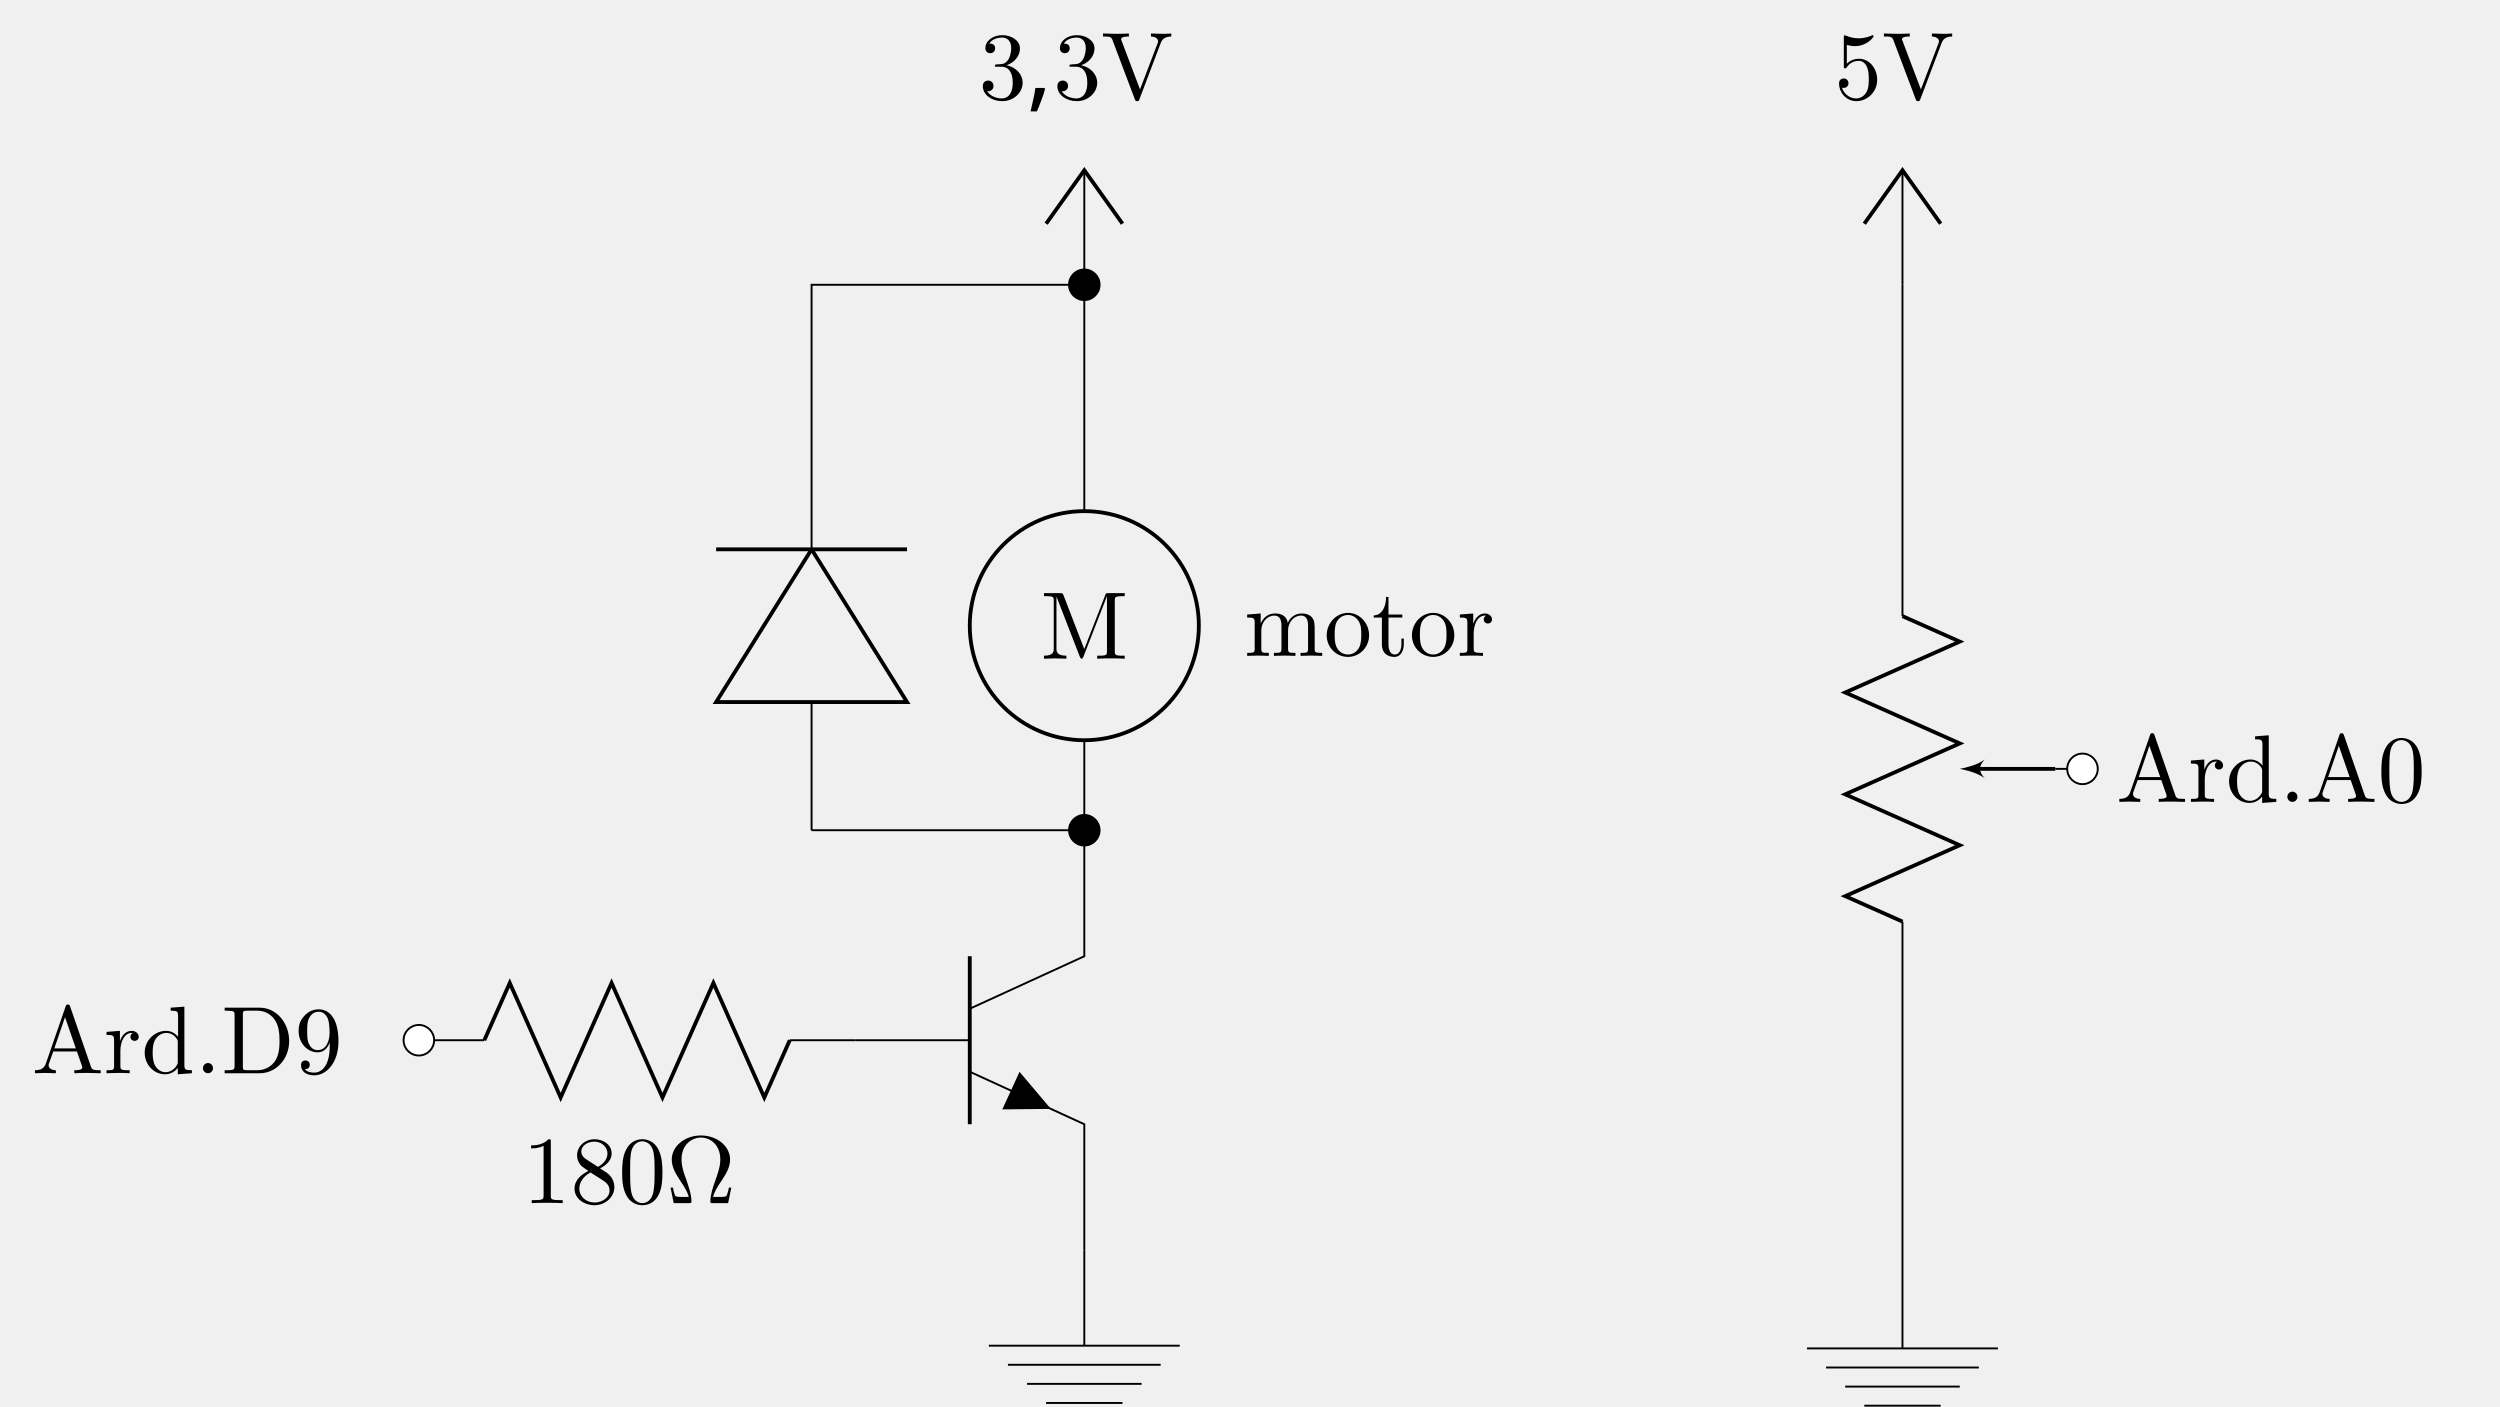
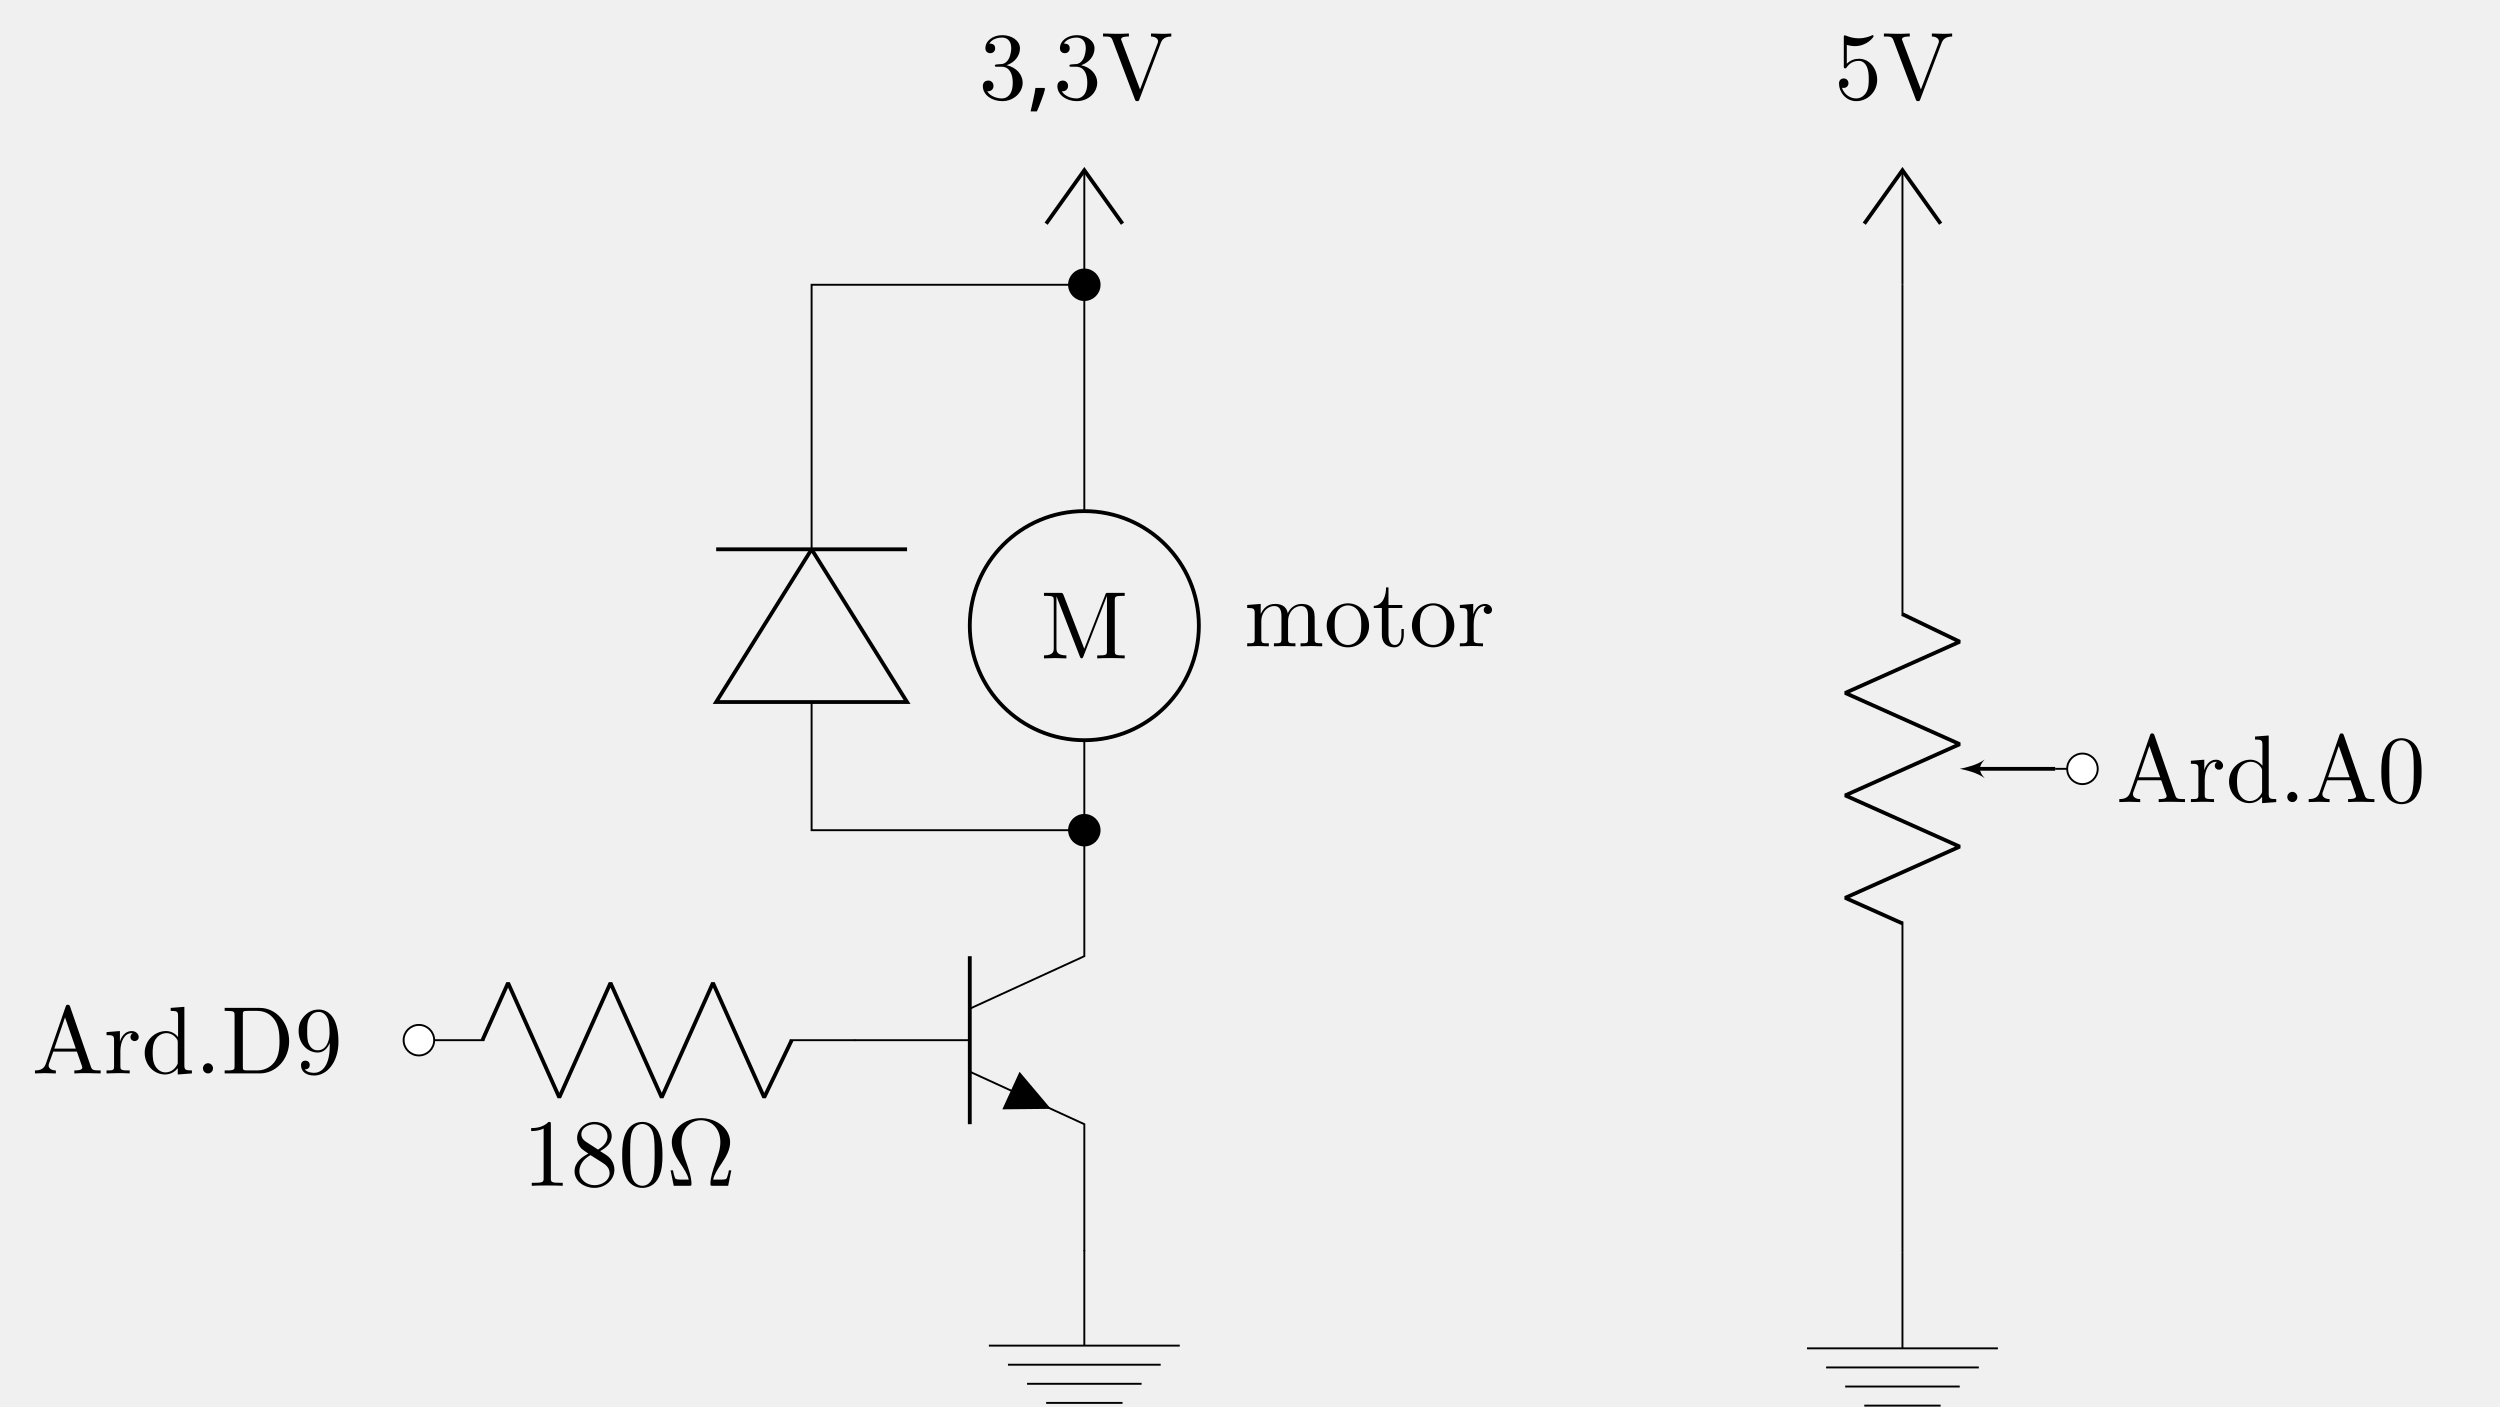
- <svg xmlns="http://www.w3.org/2000/svg" viewBox="0 0 649.619 365.509" height="365.509" width="649.619" xml:space="preserve" version="1.1" id="svg2">
+ <svg xmlns="http://www.w3.org/2000/svg" viewBox="0 0 649.649 365.509" height="365.509" width="649.649" xml:space="preserve" version="1.1" id="svg2">
  <defs id="defs6" />
  <g transform="matrix(1.25,0,0,-1.25,0,365.5088)" id="g10">
-     <g transform="translate(225.403,233.207)" id="g12">
+     <g transform="translate(225.417,233.207)" id="g12">
      <g id="g14">
        <g id="g16">
-           <path id="path18" style="fill:none;stroke:#000000;stroke-width:0.399;stroke-linecap:butt;stroke-linejoin:miter;stroke-miterlimit:10;stroke-dasharray:none;stroke-opacity:1" d="m 0,0 0,-28.347 m 0,0 0,-18.709 m 0,-47.623 0,-18.709" />
+           <path id="path18" style="fill:none;stroke:#000000;stroke-width:0.399;stroke-linecap:butt;stroke-linejoin:miter;stroke-miterlimit:10;stroke-dasharray:none;stroke-opacity:1" d="m 0,0 0,-28.347 0,-0.399 m 0,0.399 0,-18.709 m 0,-47.623 0,-18.709 m 0,0.399 0,-0.399" />
          <g id="g20">
-             <g transform="matrix(2,0,0,2,-21.94,38.611)" id="g22">
+             <g transform="matrix(2,0,0,2,-21.941,38.611)" id="g22">
              <g id="g24">
-                 <g transform="translate(-203.463,-271.818)" id="g26">
-                   <text id="text28" style="font-variant:normal;font-weight:normal;font-size:9.963px;font-family:LMRoman10;-inkscape-font-specification:LMRoman10-Regular;writing-mode:lr-tb;fill:#000000;fill-opacity:1;fill-rule:nonzero;stroke:none" transform="matrix(1,0,0,-1,203.463,271.818)">
+                 <g transform="translate(-203.476,-271.818)" id="g26">
+                   <text id="text28" style="font-variant:normal;font-weight:normal;font-size:9.963px;font-family:LMRoman10;-inkscape-font-specification:LMRoman10-Regular;writing-mode:lr-tb;fill:#000000;fill-opacity:1;fill-rule:nonzero;stroke:none" transform="matrix(1,0,0,-1,203.476,271.818)">
                    <tspan id="tspan30" y="0" x="0">3</tspan>
                  </text>
-                   <text id="text32" style="font-variant:normal;font-weight:normal;font-size:9.963px;font-family:LMMathItalic10;-inkscape-font-specification:LMMathItalic10-Regular;writing-mode:lr-tb;fill:#000000;fill-opacity:1;fill-rule:nonzero;stroke:none" transform="matrix(1,0,0,-1,208.444,271.818)">
+                   <text id="text32" style="font-variant:normal;font-weight:normal;font-size:9.963px;font-family:LMMathItalic10;-inkscape-font-specification:LMMathItalic10-Regular;writing-mode:lr-tb;fill:#000000;fill-opacity:1;fill-rule:nonzero;stroke:none" transform="matrix(1,0,0,-1,208.458,271.818)">
                    <tspan id="tspan34" y="0" x="0">,</tspan>
                  </text>
-                   <text id="text36" style="font-variant:normal;font-weight:normal;font-size:9.963px;font-family:LMRoman10;-inkscape-font-specification:LMRoman10-Regular;writing-mode:lr-tb;fill:#000000;fill-opacity:1;fill-rule:nonzero;stroke:none" transform="matrix(1,0,0,-1,211.212,271.818)">
+                   <text id="text36" style="font-variant:normal;font-weight:normal;font-size:9.963px;font-family:LMRoman10;-inkscape-font-specification:LMRoman10-Regular;writing-mode:lr-tb;fill:#000000;fill-opacity:1;fill-rule:nonzero;stroke:none" transform="matrix(1,0,0,-1,211.225,271.818)">
                    <tspan id="tspan38" y="0" x="0 6.635">3V</tspan>
                  </text>
-                   <g transform="translate(203.463,271.818)" id="g40" />
-                 </g>
-               </g>
-               <g transform="translate(21.94,-38.611)" id="g42" />
+                   <g transform="translate(203.476,271.818)" id="g40" />
+                 </g>
+               </g>
+               <g transform="translate(21.941,-38.611)" id="g42" />
            </g>
            <g id="g44">
              <g id="g46">
                <path id="path48" style="fill:none;stroke:#000000;stroke-width:0.399;stroke-linecap:butt;stroke-linejoin:miter;stroke-miterlimit:10;stroke-dasharray:none;stroke-opacity:1" d="M 0,0 0,23.811" />
                <path id="path50" style="fill:none;stroke:#000000;stroke-width:0.797;stroke-linecap:butt;stroke-linejoin:miter;stroke-miterlimit:10;stroke-dasharray:none;stroke-opacity:1" d="M -7.937,12.699 0,23.811 7.937,12.699" />
              </g>
            </g>
          </g>
          <g id="g52" />
          <g id="g54" />
          <g id="g56">
            <path id="path58" style="fill:none;stroke:#000000;stroke-width:0.797;stroke-linecap:butt;stroke-linejoin:miter;stroke-miterlimit:10;stroke-dasharray:none;stroke-opacity:1" d="m 23.811,-70.867 c 0,13.151 -10.661,23.811 -23.811,23.811 -13.151,0 -23.811,-10.661 -23.811,-23.811 0,-13.151 10.661,-23.811 23.811,-23.811 13.151,0 23.811,10.661 23.811,23.811 z" />
            <g transform="matrix(0,-2,2,0,0,-70.866)" id="g60">
              <g id="g62" />
              <g transform="translate(0,70.866)" id="g64" />
            </g>
          </g>
-           <g id="g66">
-             <g transform="matrix(2,0,0,2,33.232,-77.14)" id="g68">
-               <g id="g70">
-                 <g transform="translate(-258.635,-156.067)" id="g72">
-                   <text id="text74" style="font-variant:normal;font-weight:normal;font-size:9.963px;font-family:LMRoman10;-inkscape-font-specification:LMRoman10-Regular;writing-mode:lr-tb;fill:#000000;fill-opacity:1;fill-rule:nonzero;stroke:none" transform="matrix(1,0,0,-1,258.635,156.067)">
-                     <tspan id="tspan76" y="0" x="0 8.302 13.283 17.158 22.139">motor</tspan>
-                   </text>
-                   <g transform="translate(258.635,156.067)" id="g78" />
-                 </g>
-               </g>
-               <g transform="translate(-33.232,77.14)" id="g80" />
-             </g>
-           </g>
-           <g id="g82">
-             <path id="path84" style="fill:none;stroke:#000000;stroke-width:0.399;stroke-linecap:butt;stroke-linejoin:miter;stroke-miterlimit:10;stroke-dasharray:none;stroke-opacity:1" d="m 0,-113.387 0,-26.193 -23.811,-10.914" />
-             <g id="g86">
-               <path id="path88" style="fill:none;stroke:#000000;stroke-width:0.797;stroke-linecap:butt;stroke-linejoin:miter;stroke-miterlimit:10;stroke-dasharray:none;stroke-opacity:1" d="m -23.811,-139.58 0,-34.923" />
-             </g>
-             <path id="path90" style="fill:none;stroke:#000000;stroke-width:0.399;stroke-linecap:butt;stroke-linejoin:miter;stroke-miterlimit:10;stroke-dasharray:none;stroke-opacity:1" d="M -23.811,-163.589 0,-174.503 0,-200.695" />
+           <g id="g66" />
+           <g id="g68" />
+           <g id="g70" />
+           <g id="g72">
+             <g transform="matrix(2,0,0,2,33.231,-75.16)" id="g74">
+               <g id="g76">
+                 <g transform="translate(-258.648,-158.047)" id="g78">
+                   <text id="text80" style="font-variant:normal;font-weight:normal;font-size:9.963px;font-family:LMRoman10;-inkscape-font-specification:LMRoman10-Regular;writing-mode:lr-tb;fill:#000000;fill-opacity:1;fill-rule:nonzero;stroke:none" transform="matrix(1,0,0,-1,258.648,158.047)">
+                     <tspan id="tspan82" y="0" x="0 8.299 13.28 17.156 22.137">motor</tspan>
+                   </text>
+                   <g transform="translate(258.648,158.047)" id="g84" />
+                 </g>
+               </g>
+               <g transform="translate(-33.231,75.16)" id="g86" />
+             </g>
+           </g>
+           <g id="g88">
+             <path id="path90" style="fill:none;stroke:#000000;stroke-width:0.399;stroke-linecap:butt;stroke-linejoin:miter;stroke-miterlimit:10;stroke-dasharray:none;stroke-opacity:1" d="m 0,-113.188 0,-26.392 -23.811,-10.914" />
            <g id="g92">
-               <g transform="matrix(1.82385,-0.83594,0.83594,1.82385,-11.905,-169.044)" id="g94">
-                 <g id="g96" />
-                 <g transform="translate(11.905,169.044)" id="g98" />
-               </g>
-               <g id="g100">
-                 <g id="g102">
-                   <path id="path104" style="fill:#000000;fill-opacity:1;fill-rule:nonzero;stroke:#000000;stroke-width:0.399;stroke-linecap:butt;stroke-linejoin:miter;stroke-miterlimit:10;stroke-dasharray:none;stroke-opacity:1" d="m -15.072,-167.595 -1.659,-3.619 9.349,0.094 -6.032,7.144 -1.659,-3.619" />
-                 </g>
-               </g>
-             </g>
-             <path id="path106" style="fill:none;stroke:#000000;stroke-width:0.399;stroke-linecap:butt;stroke-linejoin:miter;stroke-miterlimit:10;stroke-dasharray:none;stroke-opacity:1" d="m -23.811,-157.041 -23.811,0" />
-             <g transform="matrix(2,0,0,2,4.763,-130.847)" id="g108">
-               <g id="g110" />
-               <g transform="translate(-4.763,130.847)" id="g112" />
-             </g>
-           </g>
-           <g id="g114">
-             <g transform="matrix(2,0,0,2,-9.132,-77.729)" id="g116">
-               <g id="g118">
-                 <g transform="translate(-216.271,-155.478)" id="g120">
-                   <text id="text122" style="font-variant:normal;font-weight:normal;font-size:9.963px;font-family:LMRoman10;-inkscape-font-specification:LMRoman10-Regular;writing-mode:lr-tb;fill:#000000;fill-opacity:1;fill-rule:nonzero;stroke:none" transform="matrix(1,0,0,-1,216.271,155.478)">
-                     <tspan id="tspan124" y="0" x="0">M</tspan>
-                   </text>
-                   <g transform="translate(216.271,155.478)" id="g126" />
-                 </g>
-               </g>
-               <g transform="translate(9.132,77.729)" id="g128" />
-             </g>
-           </g>
-           <path id="path130" style="fill:none;stroke:#000000;stroke-width:0.399;stroke-linecap:butt;stroke-linejoin:miter;stroke-miterlimit:10;stroke-dasharray:none;stroke-opacity:1" d="m 0,-113.387 -28.347,2e-5 m 0,0 -28.347,-2e-5 m 0,0 3e-5,26.646 m 0,31.748 -3e-5,26.646 m 0,0 0,28.347 L 0,0" />
-           <g id="g132" />
-           <g id="g134" />
-           <g id="g136">
-             <g transform="matrix(-2,0,0,-2,-28.346,-113.386)" id="g138">
-               <g id="g140" />
-               <g transform="translate(28.346,113.386)" id="g142" />
-             </g>
-           </g>
-           <g id="g144">
-             <g transform="matrix(2,0,0,2,0,-113.386)" id="g146">
-               <g id="g148" />
-               <g transform="translate(0,113.386)" id="g150" />
-             </g>
-             <g id="g152">
-               <g id="g154">
-                 <path id="path156" style="fill:#000000;fill-opacity:1;fill-rule:nonzero;stroke:#000000;stroke-width:0.399;stroke-linecap:butt;stroke-linejoin:miter;stroke-miterlimit:10;stroke-dasharray:none;stroke-opacity:1" d="m 3.174,-113.387 c 0,1.753 -1.421,3.174 -3.174,3.174 -1.753,0 -3.174,-1.421 -3.174,-3.174 0,-1.753 1.421,-3.174 3.174,-3.174 1.753,0 3.174,1.421 3.174,3.174 z" />
-               </g>
-             </g>
-           </g>
-           <g id="g158" />
-           <g id="g160" />
-           <g id="g162">
-             <g id="g164">
-               <path id="path166" style="fill:none;stroke:#000000;stroke-width:0.797;stroke-linecap:butt;stroke-linejoin:miter;stroke-miterlimit:10;stroke-dasharray:none;stroke-opacity:1" d="m -56.694,-54.993 -19.843,-31.748 39.685,0 -19.843,31.748" />
-             </g>
-             <path id="path168" style="fill:none;stroke:#000000;stroke-width:0.797;stroke-linecap:butt;stroke-linejoin:miter;stroke-miterlimit:10;stroke-dasharray:none;stroke-opacity:1" d="m -36.851,-54.993 -39.685,0" />
-             <g transform="matrix(0,2,-2,0,-56.692,-70.866)" id="g170">
-               <g id="g172" />
-               <g transform="translate(56.692,70.866)" id="g174" />
-             </g>
-           </g>
-           <g id="g176">
-             <g transform="scale(2,2)" id="g178">
-               <g id="g180" />
-             </g>
-             <g id="g182">
-               <g id="g184">
-                 <path id="path186" style="fill:#000000;fill-opacity:1;fill-rule:nonzero;stroke:#000000;stroke-width:0.399;stroke-linecap:butt;stroke-linejoin:miter;stroke-miterlimit:10;stroke-dasharray:none;stroke-opacity:1" d="M 3.174,0 C 3.174,1.753 1.753,3.174 0,3.174 -1.753,3.174 -3.174,1.753 -3.174,0 c 0,-1.753 1.421,-3.174 3.174,-3.174 1.753,0 3.174,1.421 3.174,3.174 z" />
-               </g>
-             </g>
-           </g>
-           <g id="g188">
-             <g transform="matrix(2,0,0,2,0,-200.693)" id="g190">
-               <g id="g192" />
-               <g transform="translate(0,200.693)" id="g194" />
+               <path id="path94" style="fill:none;stroke:#000000;stroke-width:0.797;stroke-linecap:butt;stroke-linejoin:miter;stroke-miterlimit:10;stroke-dasharray:none;stroke-opacity:1" d="m -23.811,-139.58 0,-34.923" />
+             </g>
+             <path id="path96" style="fill:none;stroke:#000000;stroke-width:0.399;stroke-linecap:butt;stroke-linejoin:miter;stroke-miterlimit:10;stroke-dasharray:none;stroke-opacity:1" d="M -23.811,-163.589 0,-174.503 0,-200.895" />
+             <g id="g98">
+               <g transform="matrix(1.82385,-0.83594,0.83594,1.82385,-11.906,-169.044)" id="g100">
+                 <g id="g102" />
+                 <g transform="translate(11.906,169.044)" id="g104" />
+               </g>
+               <g id="g106">
+                 <g id="g108">
+                   <path id="path110" style="fill:#000000;fill-opacity:1;fill-rule:nonzero;stroke:#000000;stroke-width:0.399;stroke-linecap:butt;stroke-linejoin:miter;stroke-miterlimit:10;stroke-dasharray:none;stroke-opacity:1" d="m -15.072,-167.595 -1.659,-3.619 9.349,0.094 -6.032,7.144 -1.659,-3.619" />
+                 </g>
+               </g>
+             </g>
+             <path id="path112" style="fill:none;stroke:#000000;stroke-width:0.399;stroke-linecap:butt;stroke-linejoin:miter;stroke-miterlimit:10;stroke-dasharray:none;stroke-opacity:1" d="m -23.811,-157.041 -24.011,0" />
+             <g transform="matrix(2,0,0,2,7.937,-126.482)" id="g114">
+               <g id="g116" />
+               <g transform="translate(-7.937,126.482)" id="g118" />
+             </g>
+           </g>
+           <g id="g120">
+             <g transform="matrix(2,0,0,2,-9.136,-77.67)" id="g122">
+               <g id="g124">
+                 <g transform="translate(-216.281,-155.537)" id="g126">
+                   <text id="text128" style="font-variant:normal;font-weight:normal;font-size:9.963px;font-family:LMRoman10;-inkscape-font-specification:LMRoman10-Regular;writing-mode:lr-tb;fill:#000000;fill-opacity:1;fill-rule:nonzero;stroke:none" transform="matrix(1,0,0,-1,216.281,155.537)">
+                     <tspan id="tspan130" y="0" x="0">M</tspan>
+                   </text>
+                   <g transform="translate(216.281,155.537)" id="g132" />
+                 </g>
+               </g>
+               <g transform="translate(9.136,77.67)" id="g134" />
+             </g>
+           </g>
+           <path id="path136" style="fill:none;stroke:#000000;stroke-width:0.399;stroke-linecap:butt;stroke-linejoin:miter;stroke-miterlimit:10;stroke-dasharray:none;stroke-opacity:1" d="m 0,-113.387 -0.399,0 m 0.399,0 -28.347,2e-5 m 0,0 -28.347,-2e-5 m 0.399,0 -0.399,0 0,0.399 m 0,-0.399 3e-5,26.646 m 0,31.748 -3e-5,26.646 m 0,-0.399 0,0.399 0,28.347 L 0,0" />
+           <g id="g138" />
+           <g id="g140" />
+           <g id="g142">
+             <g transform="matrix(-2,0,0,-2,-28.347,-113.386)" id="g144">
+               <g id="g146" />
+               <g transform="translate(28.347,113.386)" id="g148" />
+             </g>
+           </g>
+           <g id="g150" />
+           <g id="g152" />
+           <g id="g154">
+             <g transform="matrix(2,0,0,2,0,-113.386)" id="g156">
+               <g id="g158" />
+               <g transform="translate(0,113.386)" id="g160" />
+             </g>
+             <g id="g162">
+               <g id="g164">
+                 <path id="path166" style="fill:#000000;fill-opacity:1;fill-rule:nonzero;stroke:#000000;stroke-width:0.399;stroke-linecap:butt;stroke-linejoin:miter;stroke-miterlimit:10;stroke-dasharray:none;stroke-opacity:1" d="m 3.174,-113.387 c 0,1.753 -1.421,3.174 -3.174,3.174 -1.753,0 -3.174,-1.421 -3.174,-3.174 0,-1.753 1.421,-3.174 3.174,-3.174 1.753,0 3.174,1.421 3.174,3.174 z" />
+               </g>
+             </g>
+           </g>
+           <g id="g168" />
+           <g id="g170" />
+           <g id="g172">
+             <g id="g174">
+               <path id="path176" style="fill:none;stroke:#000000;stroke-width:0.797;stroke-linecap:butt;stroke-linejoin:miter;stroke-miterlimit:10;stroke-dasharray:none;stroke-opacity:1" d="m -56.694,-54.993 -19.843,-31.748 39.685,0 -19.843,31.748" />
+             </g>
+             <path id="path178" style="fill:none;stroke:#000000;stroke-width:0.797;stroke-linecap:butt;stroke-linejoin:miter;stroke-miterlimit:10;stroke-dasharray:none;stroke-opacity:1" d="m -36.851,-54.993 -39.685,0" />
+             <g transform="matrix(0,2,-2,0,-56.693,-70.866)" id="g180">
+               <g id="g182" />
+               <g transform="translate(56.693,70.866)" id="g184" />
+             </g>
+           </g>
+           <g id="g186" />
+           <g id="g188" />
+           <g id="g190">
+             <g transform="scale(2,2)" id="g192">
+               <g id="g194" />
            </g>
            <g id="g196">
              <g id="g198">
-                 <path id="path200" style="fill:none;stroke:#000000;stroke-width:0.399;stroke-linecap:butt;stroke-linejoin:miter;stroke-miterlimit:10;stroke-dasharray:none;stroke-opacity:1" d="m 0,-200.695 0,-19.843" />
-                 <path id="path202" style="fill:none;stroke:#000000;stroke-width:0.399;stroke-linecap:butt;stroke-linejoin:miter;stroke-miterlimit:10;stroke-dasharray:none;stroke-opacity:1" d="m -19.843,-220.538 39.685,0" />
-                 <path id="path204" style="fill:none;stroke:#000000;stroke-width:0.399;stroke-linecap:butt;stroke-linejoin:miter;stroke-miterlimit:10;stroke-dasharray:none;stroke-opacity:1" d="m -15.874,-224.507 31.748,0 m -27.78,-3.968 23.811,0 m -19.843,-3.969 15.874,0" />
-               </g>
-             </g>
-           </g>
-           <path id="path206" style="fill:none;stroke:#000000;stroke-width:0.399;stroke-linecap:butt;stroke-linejoin:miter;stroke-miterlimit:10;stroke-dasharray:none;stroke-opacity:1" d="m -47.623,-157.041 -13.607,3e-5 m -63.497,0 -13.607,-3e-5" />
-           <g id="g208" />
-           <g id="g210" />
-           <g id="g212">
-             <path id="path214" style="fill:none;stroke:#000000;stroke-width:0.797;stroke-linecap:butt;stroke-linejoin:miter;stroke-miterlimit:10;stroke-dasharray:none;stroke-opacity:1" d="m -61.23,-157.041 -5.291,-11.906 -10.583,23.811 -10.583,-23.811 -10.583,23.811 -10.583,-23.811 -10.583,23.811 -5.291,-11.906" />
-             <g transform="matrix(-2,0,0,-2,-92.976,-157.039)" id="g216">
-               <g id="g218" />
-               <g transform="translate(92.976,157.039)" id="g220" />
-             </g>
-           </g>
-           <g id="g222">
-             <g transform="matrix(2,0,0,2,-116.776,-190.901)" id="g224">
-               <g id="g226">
-                 <g transform="translate(-108.627,-42.306)" id="g228">
-                   <text id="text230" style="font-variant:normal;font-weight:normal;font-size:9.963px;font-family:LMRoman10;-inkscape-font-specification:LMRoman10-Regular;writing-mode:lr-tb;fill:#000000;fill-opacity:1;fill-rule:nonzero;stroke:none" transform="matrix(1,0,0,-1,108.627,42.306)">
-                     <tspan id="tspan232" y="0" x="0 4.981 9.963 16.598">180Ω</tspan>
-                   </text>
-                   <g transform="translate(108.627,42.306)" id="g234" />
-                 </g>
-               </g>
-               <g transform="translate(116.776,190.901)" id="g236" />
-             </g>
-           </g>
-           <g id="g238">
-             <g transform="matrix(2,0,0,2,-138.331,-157.039)" id="g240">
-               <g id="g242" />
-               <g transform="translate(138.331,157.039)" id="g244" />
-             </g>
-             <g id="g246">
+                 <path id="path200" style="fill:#000000;fill-opacity:1;fill-rule:nonzero;stroke:#000000;stroke-width:0.399;stroke-linecap:butt;stroke-linejoin:miter;stroke-miterlimit:10;stroke-dasharray:none;stroke-opacity:1" d="M 3.174,0 C 3.174,1.753 1.753,3.174 0,3.174 -1.753,3.174 -3.174,1.753 -3.174,0 c 0,-1.753 1.421,-3.174 3.174,-3.174 1.753,0 3.174,1.421 3.174,3.174 z" />
+               </g>
+             </g>
+           </g>
+           <g id="g202">
+             <g transform="matrix(2,0,0,2,0,-200.693)" id="g204">
+               <g id="g206" />
+               <g transform="translate(0,200.693)" id="g208" />
+             </g>
+             <g id="g210">
+               <g id="g212">
+                 <path id="path214" style="fill:none;stroke:#000000;stroke-width:0.399;stroke-linecap:butt;stroke-linejoin:miter;stroke-miterlimit:10;stroke-dasharray:none;stroke-opacity:1" d="m 0,-200.695 0,-19.843" />
+                 <path id="path216" style="fill:none;stroke:#000000;stroke-width:0.399;stroke-linecap:butt;stroke-linejoin:miter;stroke-miterlimit:10;stroke-dasharray:none;stroke-opacity:1" d="m -19.843,-220.538 39.685,0" />
+                 <path id="path218" style="fill:none;stroke:#000000;stroke-width:0.399;stroke-linecap:butt;stroke-linejoin:miter;stroke-miterlimit:10;stroke-dasharray:none;stroke-opacity:1" d="m -15.874,-224.507 31.748,0 m -27.78,-3.968 23.811,0 m -19.843,-3.969 15.874,0" />
+               </g>
+             </g>
+           </g>
+           <path id="path220" style="fill:none;stroke:#000000;stroke-width:0.399;stroke-linecap:butt;stroke-linejoin:miter;stroke-miterlimit:10;stroke-dasharray:none;stroke-opacity:1" d="m -47.623,-157.041 -0.399,0 m 0.399,0 -13.607,3e-5 m -63.497,0 -13.607,-3e-5 m 0.399,0 -0.399,0" />
+           <g id="g222" />
+           <g id="g224" />
+           <g id="g226">
+             <path id="path228" style="fill:none;stroke:#000000;stroke-width:0.797;stroke-linecap:butt;stroke-linejoin:bevel;stroke-miterlimit:10;stroke-dasharray:none;stroke-opacity:1" d="m -60.831,-157.041 -5.723,-11.906 -10.649,23.811 -10.649,-23.811 -10.649,23.811 -10.649,-23.811 -10.649,23.811 -5.325,-11.906" />
+             <g transform="matrix(-2,0,0,-2,-92.977,-157.039)" id="g230">
+               <g id="g232" />
+               <g transform="translate(92.977,157.039)" id="g234" />
+             </g>
+           </g>
+           <g id="g236" />
+           <g id="g238" />
+           <g id="g240" />
+           <g id="g242" />
+           <g id="g244">
+             <g transform="matrix(2,0,0,2,-116.777,-187.311)" id="g246">
              <g id="g248">
-                 <path id="path250" style="fill:#ffffff;fill-opacity:1;fill-rule:nonzero;stroke:#000000;stroke-width:0.399;stroke-linecap:butt;stroke-linejoin:miter;stroke-miterlimit:10;stroke-dasharray:none;stroke-opacity:1" d="m -135.159,-157.041 c 0,1.753 -1.421,3.174 -3.174,3.174 -1.753,0 -3.174,-1.421 -3.174,-3.174 0,-1.753 1.421,-3.174 3.174,-3.174 1.753,0 3.174,1.421 3.174,3.174 z" />
-               </g>
-             </g>
-           </g>
-           <g id="g252">
-             <g transform="matrix(2,0,0,2,-218.762,-163.902)" id="g254">
-               <g id="g256">
-                 <g transform="translate(-6.641,-69.305)" id="g258">
-                   <text id="text260" style="font-variant:normal;font-weight:normal;font-size:9.963px;font-family:LMRoman10;-inkscape-font-specification:LMRoman10-Regular;writing-mode:lr-tb;fill:#000000;fill-opacity:1;fill-rule:nonzero;stroke:none" transform="matrix(1,0,0,-1,6.641,69.305)">
-                     <tspan id="tspan262" y="0" x="0 7.472 11.374 16.909 24.1 31.71">Ard.D9</tspan>
-                   </text>
-                   <g transform="translate(6.641,69.305)" id="g264" />
-                 </g>
-               </g>
-               <g transform="translate(218.762,163.902)" id="g266" />
-             </g>
-           </g>
-           <path id="path268" style="fill:none;stroke:#000000;stroke-width:0.399;stroke-linecap:butt;stroke-linejoin:miter;stroke-miterlimit:10;stroke-dasharray:none;stroke-opacity:1" d="m 170.081,0 -3e-5,-68.883 m 0,-63.497 3e-5,-68.883" />
-           <g id="g270">
-             <g transform="matrix(2,0,0,2,155.887,38.611)" id="g272">
-               <g id="g274">
-                 <g transform="translate(-381.29,-271.818)" id="g276">
-                   <text id="text278" style="font-variant:normal;font-weight:normal;font-size:9.963px;font-family:LMRoman10;-inkscape-font-specification:LMRoman10-Regular;writing-mode:lr-tb;fill:#000000;fill-opacity:1;fill-rule:nonzero;stroke:none" transform="matrix(1,0,0,-1,381.29,271.818)">
-                     <tspan id="tspan280" y="0" x="0 6.635">5V</tspan>
-                   </text>
-                   <g transform="translate(381.29,271.818)" id="g282" />
-                 </g>
-               </g>
-               <g transform="translate(-155.887,-38.611)" id="g284" />
-             </g>
-             <g id="g286">
-               <g id="g288">
-                 <path id="path290" style="fill:none;stroke:#000000;stroke-width:0.399;stroke-linecap:butt;stroke-linejoin:miter;stroke-miterlimit:10;stroke-dasharray:none;stroke-opacity:1" d="m 170.081,0 0,23.811" />
-                 <path id="path292" style="fill:none;stroke:#000000;stroke-width:0.797;stroke-linecap:butt;stroke-linejoin:miter;stroke-miterlimit:10;stroke-dasharray:none;stroke-opacity:1" d="m 162.144,12.699 7.937,11.112 7.937,-11.112" />
-               </g>
-             </g>
-           </g>
-           <g id="g294" />
-           <g id="g296" />
-           <g id="g298">
-             <path id="path300" style="fill:none;stroke:#000000;stroke-width:0.797;stroke-linecap:butt;stroke-linejoin:miter;stroke-miterlimit:10;stroke-dasharray:none;stroke-opacity:1" d="m 170.081,-68.883 11.906,-5.291 -23.811,-10.583 23.811,-10.583 -23.811,-10.583 23.811,-10.583 -23.811,-10.583 11.906,-5.291" />
-             <g id="g302">
-               <path id="path304" style="fill:none;stroke:#000000;stroke-width:0.797;stroke-linecap:butt;stroke-linejoin:miter;stroke-miterlimit:10;stroke-dasharray:none;stroke-opacity:1" d="m 201.829,-100.631 -16.734,0" />
-               <g transform="matrix(-1,0,0,-1,185.0949,-100.6313)" id="g306">
-                 <g id="g308">
-                   <path id="path310" style="fill:#000000;fill-opacity:1;fill-rule:nonzero;stroke:none" d="m 3.108,0 c -1.295,0.259 -3.626,0.777 -5.181,1.943 1.295,-1.425 1.295,-2.461 0,-3.885 C -0.518,-0.777 1.813,-0.259 3.108,0 Z" />
-                 </g>
-               </g>
-             </g>
-             <g transform="matrix(0,-2,2,0,170.079,-100.63)" id="g312">
-               <g id="g314" />
-               <g transform="translate(-170.079,100.63)" id="g316" />
-             </g>
-           </g>
-           <g id="g318">
-             <g transform="matrix(2,0,0,2,170.079,-201.26)" id="g320">
-               <g id="g322" />
-               <g transform="translate(-170.079,201.26)" id="g324" />
-             </g>
-             <g id="g326">
-               <g id="g328">
-                 <path id="path330" style="fill:none;stroke:#000000;stroke-width:0.399;stroke-linecap:butt;stroke-linejoin:miter;stroke-miterlimit:10;stroke-dasharray:none;stroke-opacity:1" d="m 170.081,-201.263 0,-19.843" />
-                 <path id="path332" style="fill:none;stroke:#000000;stroke-width:0.399;stroke-linecap:butt;stroke-linejoin:miter;stroke-miterlimit:10;stroke-dasharray:none;stroke-opacity:1" d="m 150.238,-221.105 39.685,0" />
-                 <path id="path334" style="fill:none;stroke:#000000;stroke-width:0.399;stroke-linecap:butt;stroke-linejoin:miter;stroke-miterlimit:10;stroke-dasharray:none;stroke-opacity:1" d="m 154.207,-225.074 31.748,0 m -27.78,-3.968 23.811,0 m -19.843,-3.969 15.874,0" />
-               </g>
-             </g>
-           </g>
-           <path id="path336" style="fill:none;stroke:#000000;stroke-width:0.399;stroke-linecap:butt;stroke-linejoin:miter;stroke-miterlimit:10;stroke-dasharray:none;stroke-opacity:1" d="m 201.829,-100.631 5.67,0" />
-           <g id="g338">
-             <g transform="matrix(2,0,0,2,207.497,-100.63)" id="g340">
-               <g id="g342" />
-               <g transform="translate(-207.497,100.63)" id="g344" />
-             </g>
-             <g id="g346">
-               <g id="g348">
-                 <path id="path350" style="fill:#ffffff;fill-opacity:1;fill-rule:nonzero;stroke:#000000;stroke-width:0.399;stroke-linecap:butt;stroke-linejoin:miter;stroke-miterlimit:10;stroke-dasharray:none;stroke-opacity:1" d="m 210.673,-100.631 c 0,1.753 -1.421,3.174 -3.174,3.174 -1.753,0 -3.174,-1.421 -3.174,-3.174 0,-1.753 1.421,-3.174 3.174,-3.174 1.753,0 3.174,1.421 3.174,3.174 z" />
-               </g>
-             </g>
-           </g>
-           <g id="g352">
-             <g transform="matrix(2,0,0,2,214.536,-107.493)" id="g354">
-               <g id="g356">
-                 <g transform="translate(-439.939,-125.714)" id="g358">
-                   <text id="text360" style="font-variant:normal;font-weight:normal;font-size:9.963px;font-family:LMRoman10;-inkscape-font-specification:LMRoman10-Regular;writing-mode:lr-tb;fill:#000000;fill-opacity:1;fill-rule:nonzero;stroke:none" transform="matrix(1,0,0,-1,439.939,125.714)">
-                     <tspan id="tspan362" y="0" x="0 7.472 11.374 16.909 24.1 31.572">Ard.A0</tspan>
-                   </text>
-                   <g transform="translate(439.939,125.714)" id="g364" />
-                 </g>
-               </g>
-               <g transform="translate(-214.536,107.493)" id="g366" />
+                 <g transform="translate(-108.64,-45.896)" id="g250">
+                   <text id="text252" style="font-variant:normal;font-weight:normal;font-size:9.963px;font-family:LMRoman10;-inkscape-font-specification:LMRoman10-Regular;writing-mode:lr-tb;fill:#000000;fill-opacity:1;fill-rule:nonzero;stroke:none" transform="matrix(1,0,0,-1,108.64,45.896)">
+                     <tspan id="tspan254" y="0" x="0 4.981 9.963 16.598">180Ω</tspan>
+                   </text>
+                   <g transform="translate(108.64,45.896)" id="g256" />
+                 </g>
+               </g>
+               <g transform="translate(116.777,187.311)" id="g258" />
+             </g>
+           </g>
+           <g id="g260">
+             <g transform="matrix(2,0,0,2,-138.332,-157.039)" id="g262">
+               <g id="g264" />
+               <g transform="translate(138.332,157.039)" id="g266" />
+             </g>
+             <g id="g268">
+               <g id="g270">
+                 <path id="path272" style="fill:#ffffff;fill-opacity:1;fill-rule:nonzero;stroke:#000000;stroke-width:0.399;stroke-linecap:butt;stroke-linejoin:miter;stroke-miterlimit:10;stroke-dasharray:none;stroke-opacity:1" d="m -135.159,-157.041 c 0,1.753 -1.421,3.174 -3.174,3.174 -1.753,0 -3.174,-1.421 -3.174,-3.174 0,-1.753 1.421,-3.174 3.174,-3.174 1.753,0 3.174,1.421 3.174,3.174 z" />
+               </g>
+             </g>
+           </g>
+           <g id="g274">
+             <g transform="matrix(2,0,0,2,-218.776,-163.953)" id="g276">
+               <g id="g278">
+                 <g transform="translate(-6.641,-69.254)" id="g280">
+                   <text id="text282" style="font-variant:normal;font-weight:normal;font-size:9.963px;font-family:LMRoman10;-inkscape-font-specification:LMRoman10-Regular;writing-mode:lr-tb;fill:#000000;fill-opacity:1;fill-rule:nonzero;stroke:none" transform="matrix(1,0,0,-1,6.641,69.254)">
+                     <tspan id="tspan284" y="0" x="0 7.472 11.377 16.917 24.11 31.721">Ard.D9</tspan>
+                   </text>
+                   <g transform="translate(6.641,69.254)" id="g286" />
+                 </g>
+               </g>
+               <g transform="translate(218.776,163.953)" id="g288" />
+             </g>
+           </g>
+           <path id="path290" style="fill:none;stroke:#000000;stroke-width:0.399;stroke-linecap:butt;stroke-linejoin:miter;stroke-miterlimit:10;stroke-dasharray:none;stroke-opacity:1" d="m 170.081,0 0,-0.399 m 0,0.399 -3e-5,-68.883 m 0,-63.497 3e-5,-68.883 m 0,0.399 0,-0.399" />
+           <g id="g292">
+             <g transform="matrix(2,0,0,2,155.887,38.611)" id="g294">
+               <g id="g296">
+                 <g transform="translate(-381.304,-271.818)" id="g298">
+                   <text id="text300" style="font-variant:normal;font-weight:normal;font-size:9.963px;font-family:LMRoman10;-inkscape-font-specification:LMRoman10-Regular;writing-mode:lr-tb;fill:#000000;fill-opacity:1;fill-rule:nonzero;stroke:none" transform="matrix(1,0,0,-1,381.304,271.818)">
+                     <tspan id="tspan302" y="0" x="0 6.635">5V</tspan>
+                   </text>
+                   <g transform="translate(381.304,271.818)" id="g304" />
+                 </g>
+               </g>
+               <g transform="translate(-155.887,-38.611)" id="g306" />
+             </g>
+             <g id="g308">
+               <g id="g310">
+                 <path id="path312" style="fill:none;stroke:#000000;stroke-width:0.399;stroke-linecap:butt;stroke-linejoin:miter;stroke-miterlimit:10;stroke-dasharray:none;stroke-opacity:1" d="m 170.081,0 0,23.811" />
+                 <path id="path314" style="fill:none;stroke:#000000;stroke-width:0.797;stroke-linecap:butt;stroke-linejoin:miter;stroke-miterlimit:10;stroke-dasharray:none;stroke-opacity:1" d="m 162.144,12.699 7.937,11.112 7.937,-11.112" />
+               </g>
+             </g>
+           </g>
+           <g id="g316" />
+           <g id="g318" />
+           <g id="g320">
+             <path id="path322" style="fill:none;stroke:#000000;stroke-width:0.797;stroke-linecap:butt;stroke-linejoin:bevel;stroke-miterlimit:10;stroke-dasharray:none;stroke-opacity:1" d="m 170.081,-68.484 11.906,-5.723 -23.811,-10.649 23.811,-10.649 -23.811,-10.649 23.811,-10.649 -23.811,-10.649 11.906,-5.325" />
+             <g id="g324">
+               <path id="path326" style="fill:none;stroke:#000000;stroke-width:0.797;stroke-linecap:butt;stroke-linejoin:bevel;stroke-miterlimit:10;stroke-dasharray:none;stroke-opacity:1" d="m 201.829,-100.631 -16.734,0" />
+               <g transform="matrix(-1,0,0,-1,185.0949,-100.6313)" id="g328">
+                 <g id="g330">
+                   <path id="path332" style="fill:#000000;fill-opacity:1;fill-rule:nonzero;stroke:none" d="m 3.108,0 c -1.295,0.259 -3.626,0.777 -5.181,1.943 1.295,-1.425 1.295,-2.461 0,-3.885 C -0.518,-0.777 1.813,-0.259 3.108,0 Z" />
+                 </g>
+               </g>
+             </g>
+             <g transform="matrix(0,-2,2,0,170.078,-100.63)" id="g334">
+               <g id="g336" />
+               <g transform="translate(-170.078,100.63)" id="g338" />
+             </g>
+           </g>
+           <g id="g340" />
+           <g id="g342" />
+           <g id="g344">
+             <g transform="matrix(2,0,0,2,170.078,-201.26)" id="g346">
+               <g id="g348" />
+               <g transform="translate(-170.078,201.26)" id="g350" />
+             </g>
+             <g id="g352">
+               <g id="g354">
+                 <path id="path356" style="fill:none;stroke:#000000;stroke-width:0.399;stroke-linecap:butt;stroke-linejoin:miter;stroke-miterlimit:10;stroke-dasharray:none;stroke-opacity:1" d="m 170.081,-201.263 0,-19.843" />
+                 <path id="path358" style="fill:none;stroke:#000000;stroke-width:0.399;stroke-linecap:butt;stroke-linejoin:miter;stroke-miterlimit:10;stroke-dasharray:none;stroke-opacity:1" d="m 150.238,-221.105 39.685,0" />
+                 <path id="path360" style="fill:none;stroke:#000000;stroke-width:0.399;stroke-linecap:butt;stroke-linejoin:miter;stroke-miterlimit:10;stroke-dasharray:none;stroke-opacity:1" d="m 154.207,-225.074 31.748,0 m -27.78,-3.968 23.811,0 m -19.843,-3.969 15.874,0" />
+               </g>
+             </g>
+           </g>
+           <path id="path362" style="fill:none;stroke:#000000;stroke-width:0.399;stroke-linecap:butt;stroke-linejoin:miter;stroke-miterlimit:10;stroke-dasharray:none;stroke-opacity:1" d="m 201.829,-100.631 5.67,0" />
+           <g id="g364">
+             <g transform="matrix(2,0,0,2,207.496,-100.63)" id="g366">
+               <g id="g368" />
+               <g transform="translate(-207.496,100.63)" id="g370" />
+             </g>
+             <g id="g372">
+               <g id="g374">
+                 <path id="path376" style="fill:#ffffff;fill-opacity:1;fill-rule:nonzero;stroke:#000000;stroke-width:0.399;stroke-linecap:butt;stroke-linejoin:miter;stroke-miterlimit:10;stroke-dasharray:none;stroke-opacity:1" d="m 210.673,-100.631 c 0,1.753 -1.421,3.174 -3.174,3.174 -1.753,0 -3.174,-1.421 -3.174,-3.174 0,-1.753 1.421,-3.174 3.174,-3.174 1.753,0 3.174,1.421 3.174,3.174 z" />
+               </g>
+             </g>
+           </g>
+           <g id="g378">
+             <g transform="matrix(2,0,0,2,214.535,-107.544)" id="g380">
+               <g id="g382">
+                 <g transform="translate(-439.952,-125.663)" id="g384">
+                   <text id="text386" style="font-variant:normal;font-weight:normal;font-size:9.963px;font-family:LMRoman10;-inkscape-font-specification:LMRoman10-Regular;writing-mode:lr-tb;fill:#000000;fill-opacity:1;fill-rule:nonzero;stroke:none" transform="matrix(1,0,0,-1,439.952,125.663)">
+                     <tspan id="tspan388" y="0" x="0 7.472 11.377 16.917 24.11 31.582">Ard.A0</tspan>
+                   </text>
+                   <g transform="translate(439.952,125.663)" id="g390" />
+                 </g>
+               </g>
+               <g transform="translate(-214.535,107.544)" id="g392" />
            </g>
          </g>
        </g>
      </g>
    </g>
  </g>
</svg>
